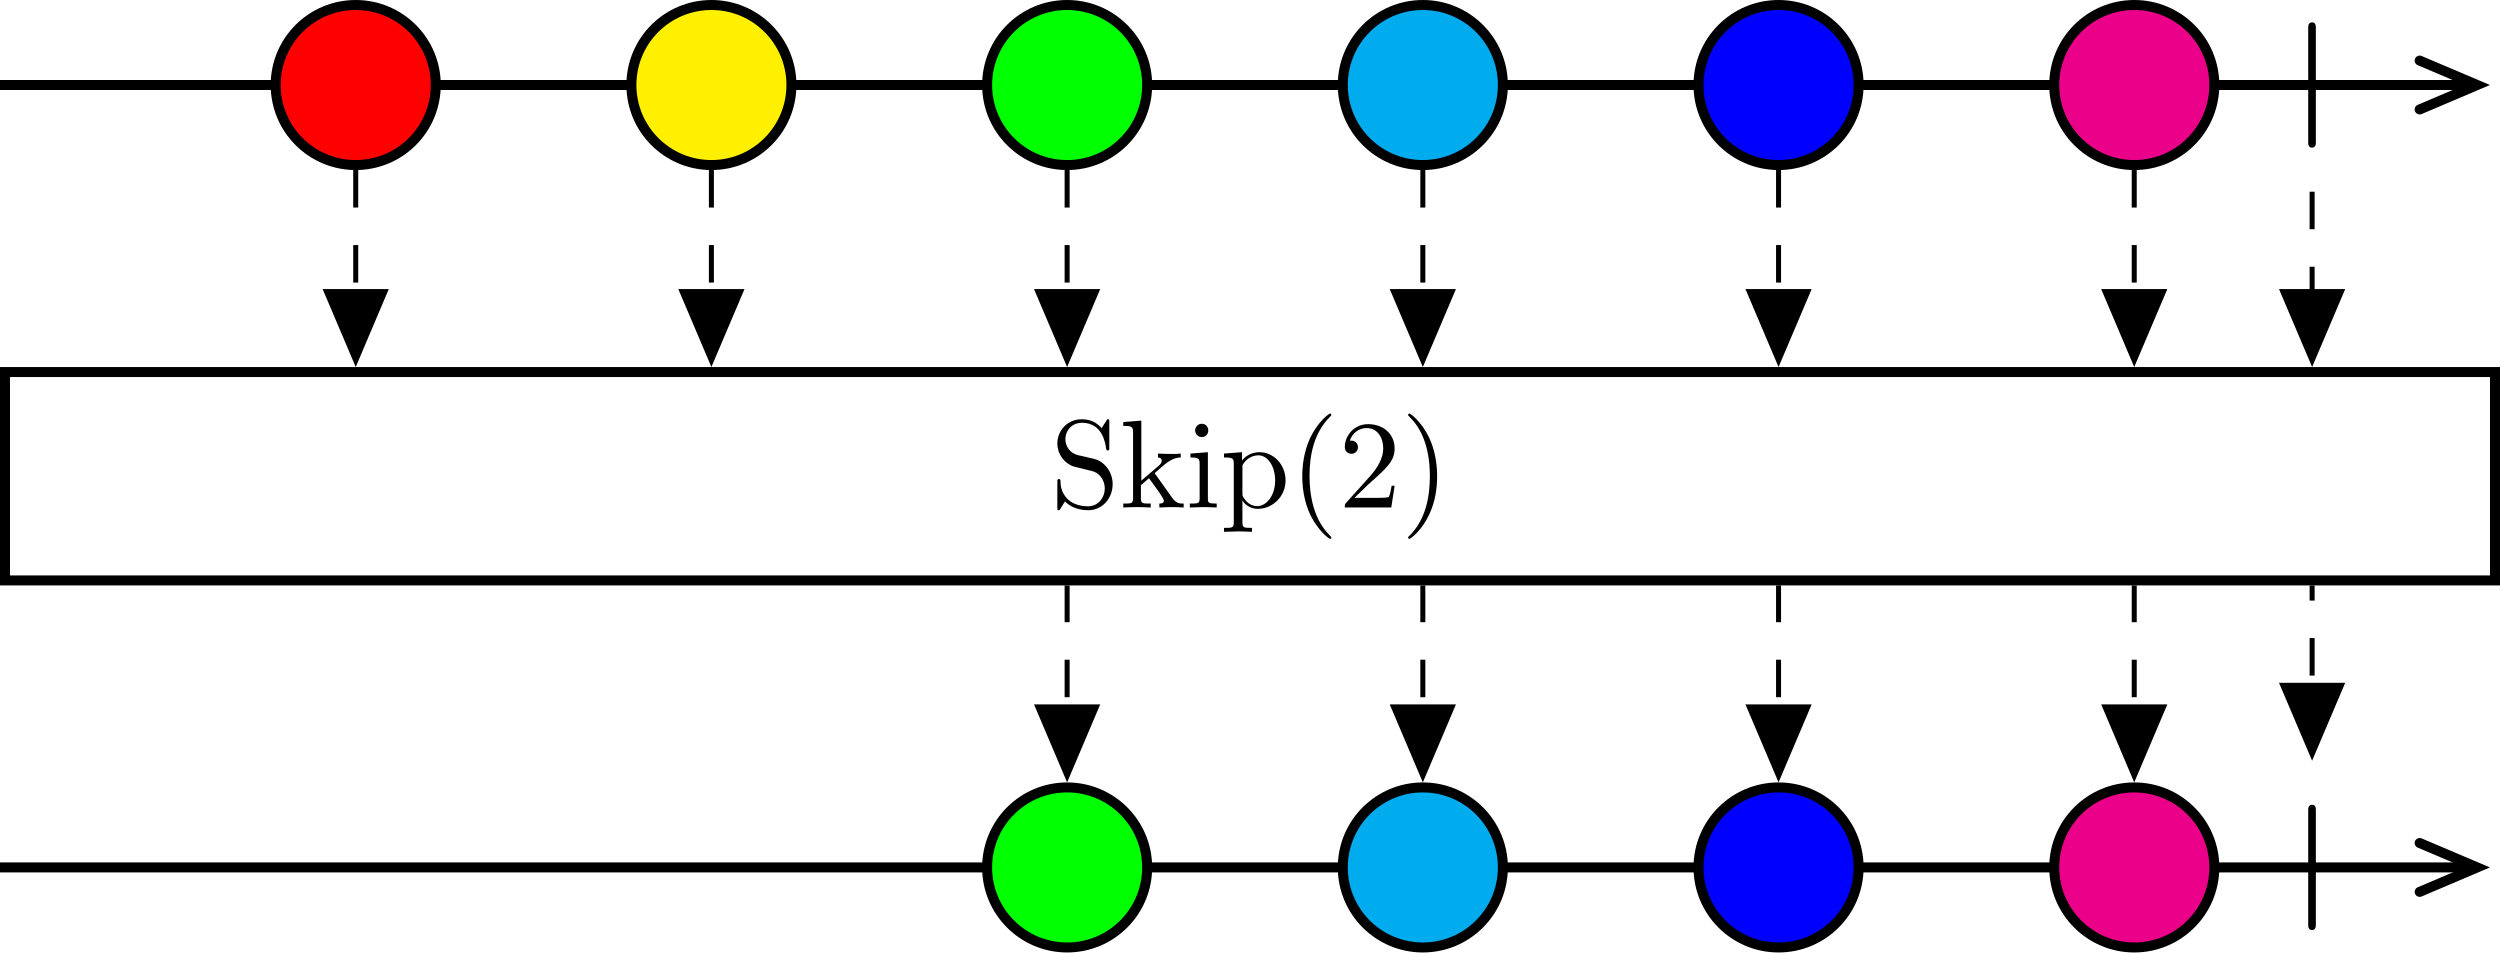
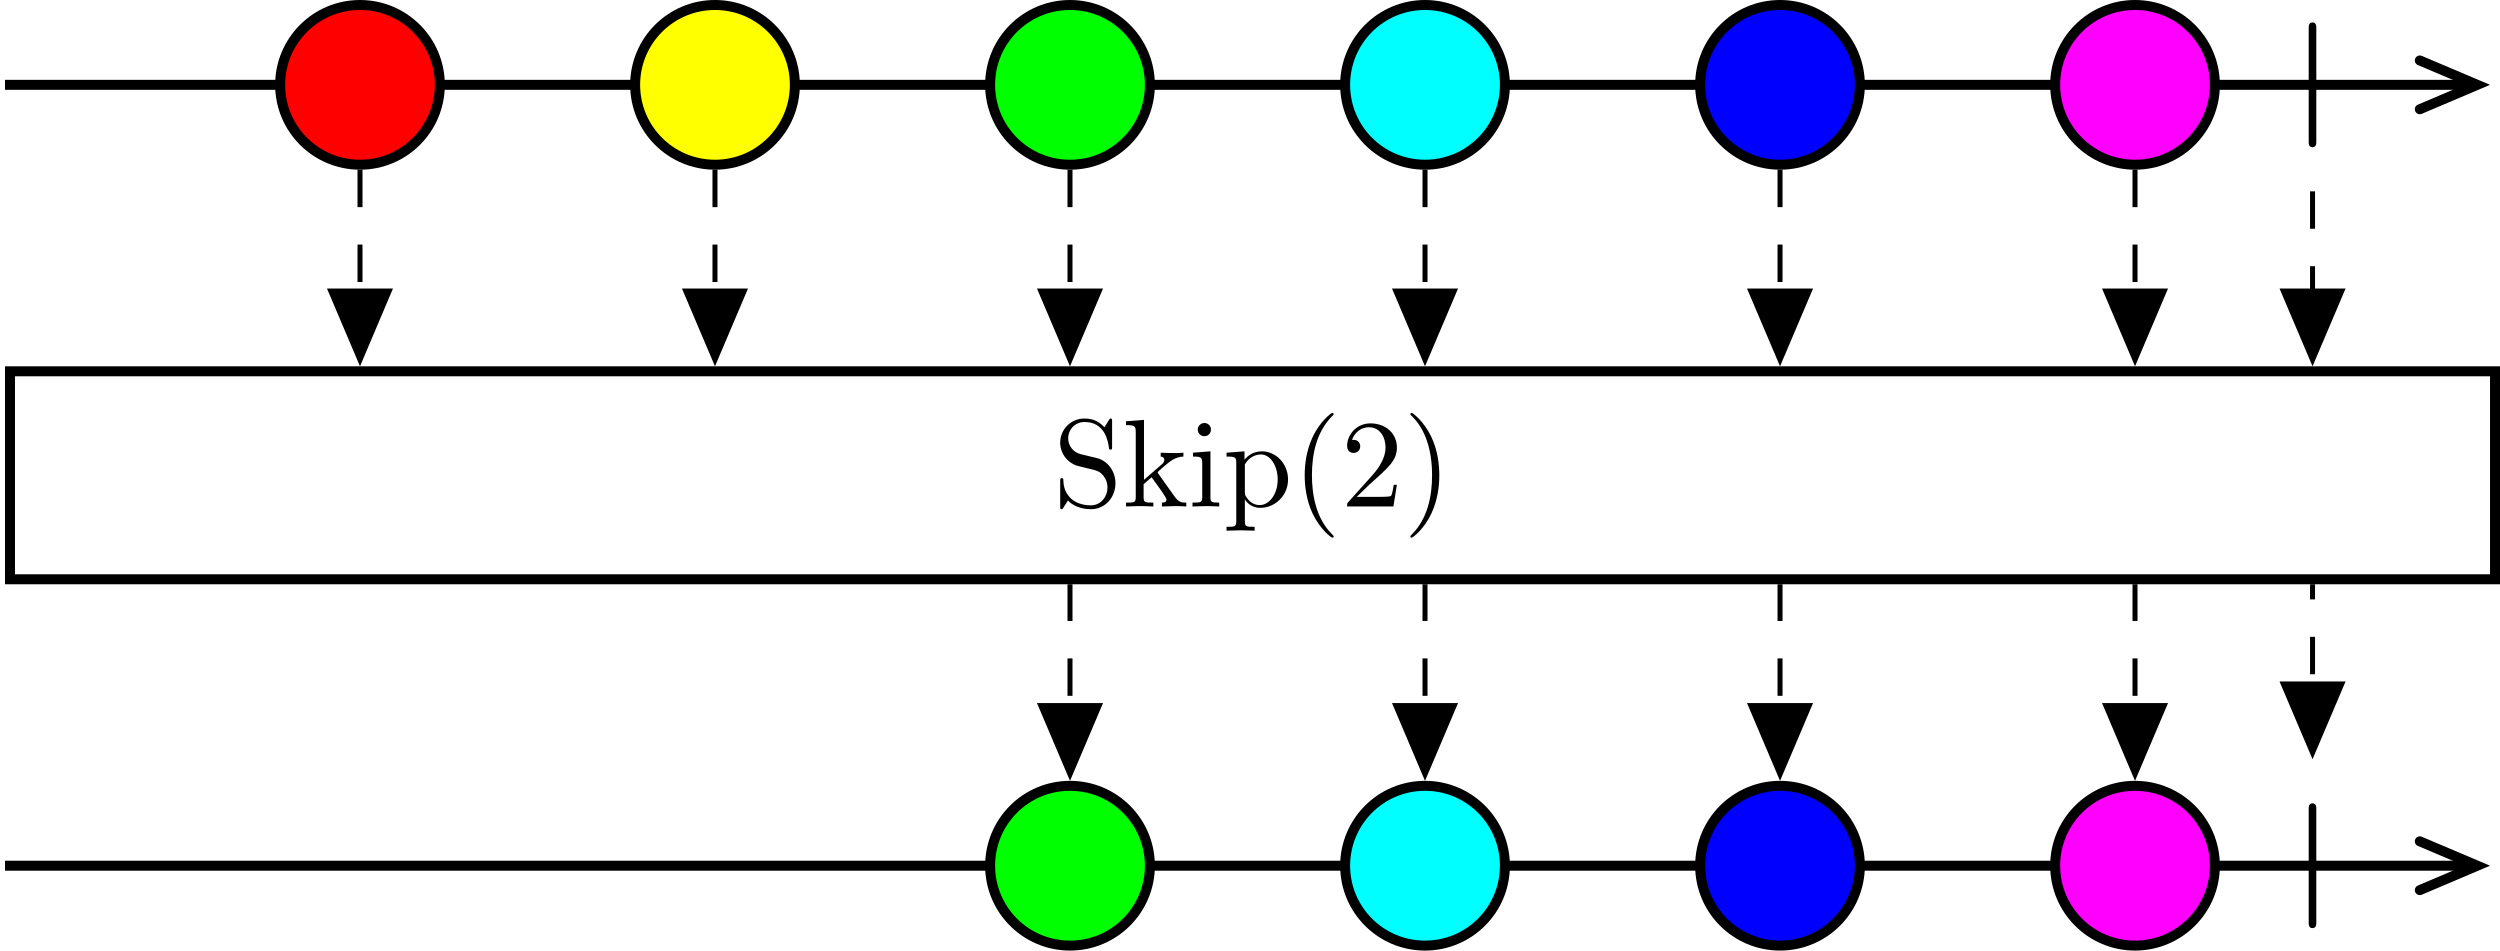
- <svg xmlns="http://www.w3.org/2000/svg" xmlns:xlink="http://www.w3.org/1999/xlink" width="150mm" height="57.148mm" viewBox="0 0 150 57.148" version="1.1" id="svg5541">
-   <defs id="defs5535">
-     <g id="g4610">
-       <symbol id="glyph0-0-5" overflow="visible">
-         <path id="path4580" d="" style="stroke:none;" />
-       </symbol>
-       <symbol id="glyph0-1-9" overflow="visible">
-         <path id="path4583" d="M 1.891 -7.031 C 1.891 -7.172 1.891 -7.484 1.594 -7.484 C 1.281 -7.484 1.281 -7.188 1.281 -7.031 L 1.281 2.047 C 1.281 2.188 1.281 2.5 1.578 2.5 C 1.891 2.5 1.891 2.203 1.891 2.047 Z M 1.891 -7.031 " style="stroke:none;" />
-       </symbol>
-       <symbol id="glyph1-0-9" overflow="visible">
-         <path id="path4586" d="" style="stroke:none;" />
-       </symbol>
-       <symbol id="glyph1-1-2" overflow="visible">
-         <path id="path4589" d="M 3.484 -3.875 L 2.203 -4.172 C 1.578 -4.328 1.203 -4.859 1.203 -5.438 C 1.203 -6.141 1.734 -6.75 2.516 -6.75 C 4.172 -6.75 4.391 -5.109 4.453 -4.672 C 4.469 -4.609 4.469 -4.547 4.578 -4.547 C 4.703 -4.547 4.703 -4.594 4.703 -4.781 L 4.703 -6.781 C 4.703 -6.953 4.703 -7.031 4.594 -7.031 C 4.531 -7.031 4.516 -7.016 4.453 -6.891 L 4.094 -6.328 C 3.797 -6.625 3.391 -7.031 2.5 -7.031 C 1.391 -7.031 0.562 -6.156 0.562 -5.094 C 0.562 -4.266 1.094 -3.531 1.859 -3.266 C 1.969 -3.234 2.484 -3.109 3.188 -2.938 C 3.453 -2.875 3.75 -2.797 4.031 -2.438 C 4.234 -2.172 4.344 -1.844 4.344 -1.516 C 4.344 -0.812 3.844 -0.094 3 -0.094 C 2.719 -0.094 1.953 -0.141 1.422 -0.625 C 0.844 -1.172 0.812 -1.797 0.812 -2.156 C 0.797 -2.266 0.719 -2.266 0.688 -2.266 C 0.562 -2.266 0.562 -2.188 0.562 -2.016 L 0.562 -0.016 C 0.562 0.156 0.562 0.219 0.672 0.219 C 0.734 0.219 0.75 0.203 0.812 0.094 C 0.812 0.078 0.844 0.047 1.172 -0.484 C 1.484 -0.141 2.125 0.219 3.016 0.219 C 4.172 0.219 4.969 -0.75 4.969 -1.859 C 4.969 -2.844 4.312 -3.672 3.484 -3.875 Z M 3.484 -3.875 " style="stroke:none;" />
-       </symbol>
-       <symbol id="glyph1-2-9" overflow="visible">
-         <path id="path4592" d="M 1.062 -0.75 C 1.062 -0.312 0.953 -0.312 0.281 -0.312 L 0.281 0 C 0.609 -0.016 1.078 -0.031 1.359 -0.031 C 1.672 -0.031 2.062 -0.016 2.469 0 L 2.469 -0.312 C 1.797 -0.312 1.688 -0.312 1.688 -0.75 L 1.688 -1.781 L 2.328 -2.328 C 3.094 -1.281 3.516 -0.719 3.516 -0.531 C 3.516 -0.344 3.344 -0.312 3.156 -0.312 L 3.156 0 C 3.422 -0.016 4.016 -0.031 4.234 -0.031 C 4.516 -0.031 4.812 -0.016 5.094 0 L 5.094 -0.312 C 4.719 -0.312 4.5 -0.312 4.125 -0.844 L 2.859 -2.625 C 2.844 -2.641 2.797 -2.703 2.797 -2.734 C 2.797 -2.766 3.516 -3.375 3.609 -3.453 C 4.234 -3.953 4.656 -3.984 4.859 -3.984 L 4.859 -4.297 C 4.578 -4.266 4.453 -4.266 4.172 -4.266 C 3.812 -4.266 3.188 -4.281 3.047 -4.297 L 3.047 -3.984 C 3.234 -3.984 3.344 -3.875 3.344 -3.734 C 3.344 -3.531 3.203 -3.422 3.125 -3.344 L 1.719 -2.141 L 1.719 -6.922 L 0.281 -6.812 L 0.281 -6.5 C 0.984 -6.5 1.062 -6.438 1.062 -5.938 Z M 1.062 -0.75 " style="stroke:none;" />
-       </symbol>
-       <symbol id="glyph1-3-2" overflow="visible">
-         <path id="path4595" d="M 1.766 -4.406 L 0.375 -4.297 L 0.375 -3.984 C 1.016 -3.984 1.109 -3.922 1.109 -3.438 L 1.109 -0.75 C 1.109 -0.312 1 -0.312 0.328 -0.312 L 0.328 0 C 0.641 -0.016 1.188 -0.031 1.422 -0.031 C 1.781 -0.031 2.125 -0.016 2.469 0 L 2.469 -0.312 C 1.797 -0.312 1.766 -0.359 1.766 -0.75 Z M 1.797 -6.141 C 1.797 -6.453 1.562 -6.672 1.281 -6.672 C 0.969 -6.672 0.75 -6.406 0.75 -6.141 C 0.75 -5.875 0.969 -5.609 1.281 -5.609 C 1.562 -5.609 1.797 -5.828 1.797 -6.141 Z M 1.797 -6.141 " style="stroke:none;" />
-       </symbol>
-       <symbol id="glyph1-4-4" overflow="visible">
-         <path id="path4598" d="M 1.719 -3.75 L 1.719 -4.406 L 0.281 -4.297 L 0.281 -3.984 C 0.984 -3.984 1.062 -3.922 1.062 -3.484 L 1.062 1.172 C 1.062 1.625 0.953 1.625 0.281 1.625 L 0.281 1.938 C 0.625 1.922 1.141 1.906 1.391 1.906 C 1.672 1.906 2.172 1.922 2.516 1.938 L 2.516 1.625 C 1.859 1.625 1.75 1.625 1.75 1.172 L 1.75 -0.594 C 1.797 -0.422 2.219 0.109 2.969 0.109 C 4.156 0.109 5.188 -0.875 5.188 -2.156 C 5.188 -3.422 4.234 -4.406 3.109 -4.406 C 2.328 -4.406 1.906 -3.969 1.719 -3.75 Z M 1.75 -1.141 L 1.75 -3.359 C 2.031 -3.875 2.516 -4.156 3.031 -4.156 C 3.766 -4.156 4.359 -3.281 4.359 -2.156 C 4.359 -0.953 3.672 -0.109 2.938 -0.109 C 2.531 -0.109 2.156 -0.312 1.891 -0.719 C 1.75 -0.922 1.75 -0.938 1.75 -1.141 Z M 1.75 -1.141 " style="stroke:none;" />
-       </symbol>
-       <symbol id="glyph1-5-4" overflow="visible">
-         <path id="path4601" d="M 3.297 2.391 C 3.297 2.359 3.297 2.344 3.125 2.172 C 1.891 0.922 1.562 -0.969 1.562 -2.5 C 1.562 -4.234 1.938 -5.969 3.172 -7.203 C 3.297 -7.328 3.297 -7.344 3.297 -7.375 C 3.297 -7.453 3.266 -7.484 3.203 -7.484 C 3.094 -7.484 2.203 -6.797 1.609 -5.531 C 1.109 -4.438 0.984 -3.328 0.984 -2.5 C 0.984 -1.719 1.094 -0.516 1.641 0.625 C 2.25 1.844 3.094 2.5 3.203 2.5 C 3.266 2.5 3.297 2.469 3.297 2.391 Z M 3.297 2.391 " style="stroke:none;" />
-       </symbol>
-       <symbol id="glyph1-6-7" overflow="visible">
-         <path id="path4604" d="M 1.266 -0.766 L 2.328 -1.797 C 3.875 -3.172 4.469 -3.703 4.469 -4.703 C 4.469 -5.844 3.578 -6.641 2.359 -6.641 C 1.234 -6.641 0.5 -5.719 0.5 -4.828 C 0.5 -4.281 1 -4.281 1.031 -4.281 C 1.203 -4.281 1.547 -4.391 1.547 -4.812 C 1.547 -5.062 1.359 -5.328 1.016 -5.328 C 0.938 -5.328 0.922 -5.328 0.891 -5.312 C 1.109 -5.969 1.656 -6.328 2.234 -6.328 C 3.141 -6.328 3.562 -5.516 3.562 -4.703 C 3.562 -3.906 3.078 -3.125 2.516 -2.5 L 0.609 -0.375 C 0.5 -0.266 0.5 -0.234 0.5 0 L 4.203 0 L 4.469 -1.734 L 4.234 -1.734 C 4.172 -1.438 4.109 -1 4 -0.844 C 3.938 -0.766 3.281 -0.766 3.062 -0.766 Z M 1.266 -0.766 " style="stroke:none;" />
-       </symbol>
-       <symbol id="glyph1-7-2" overflow="visible">
-         <path id="path4607" d="M 2.875 -2.5 C 2.875 -3.266 2.766 -4.469 2.219 -5.609 C 1.625 -6.828 0.766 -7.484 0.672 -7.484 C 0.609 -7.484 0.562 -7.438 0.562 -7.375 C 0.562 -7.344 0.562 -7.328 0.75 -7.141 C 1.734 -6.156 2.297 -4.578 2.297 -2.5 C 2.297 -0.781 1.938 0.969 0.703 2.219 C 0.562 2.344 0.562 2.359 0.562 2.391 C 0.562 2.453 0.609 2.5 0.672 2.5 C 0.766 2.5 1.672 1.812 2.25 0.547 C 2.766 -0.547 2.875 -1.656 2.875 -2.5 Z M 2.875 -2.5 " style="stroke:none;" />
-       </symbol>
+ <svg xmlns="http://www.w3.org/2000/svg" xmlns:xlink="http://www.w3.org/1999/xlink" version="1.1" width="427.759pt" height="162.648pt" viewBox="-147.171 -143.898 427.759 162.648">
+   <defs>
+     <path id="g0-106" d="M1.893-7.024C1.893-7.173 1.893-7.472 1.594-7.472C1.285-7.472 1.285-7.183 1.285-7.024V2.042C1.285 2.192 1.285 2.491 1.584 2.491C1.893 2.491 1.893 2.202 1.893 2.042V-7.024Z" />
+     <path id="g1-40" d="M3.298 2.391C3.298 2.361 3.298 2.341 3.128 2.172C1.883 .917 1.564-.966 1.564-2.491C1.564-4.224 1.943-5.958 3.168-7.203C3.298-7.323 3.298-7.342 3.298-7.372C3.298-7.442 3.258-7.472 3.198-7.472C3.098-7.472 2.202-6.795 1.614-5.529C1.106-4.433 .986-3.328 .986-2.491C.986-1.714 1.096-.508 1.644 .618C2.242 1.843 3.098 2.491 3.198 2.491C3.258 2.491 3.298 2.461 3.298 2.391Z" />
+     <path id="g1-41" d="M2.879-2.491C2.879-3.268 2.77-4.473 2.222-5.599C1.624-6.824 .767-7.472 .667-7.472C.608-7.472 .568-7.432 .568-7.372C.568-7.342 .568-7.323 .757-7.143C1.733-6.157 2.301-4.573 2.301-2.491C2.301-.787 1.933 .966 .697 2.222C.568 2.341 .568 2.361 .568 2.391C.568 2.451 .608 2.491 .667 2.491C.767 2.491 1.664 1.813 2.252 .548C2.76-.548 2.879-1.654 2.879-2.491Z" />
+     <path id="g1-50" d="M1.265-.767L2.321-1.793C3.875-3.168 4.473-3.706 4.473-4.702C4.473-5.838 3.577-6.635 2.361-6.635C1.235-6.635 .498-5.719 .498-4.832C.498-4.274 .996-4.274 1.026-4.274C1.196-4.274 1.544-4.394 1.544-4.802C1.544-5.061 1.365-5.32 1.016-5.32C.936-5.32 .917-5.32 .887-5.31C1.116-5.958 1.654-6.326 2.232-6.326C3.138-6.326 3.567-5.519 3.567-4.702C3.567-3.905 3.068-3.118 2.521-2.501L.608-.369C.498-.259 .498-.239 .498 0H4.194L4.473-1.733H4.224C4.174-1.435 4.105-.996 4.005-.847C3.935-.767 3.278-.767 3.059-.767H1.265Z" />
+     <path id="g1-83" d="M3.477-3.866L2.202-4.174C1.584-4.324 1.196-4.862 1.196-5.44C1.196-6.137 1.733-6.745 2.511-6.745C4.174-6.745 4.394-5.111 4.453-4.663C4.463-4.603 4.463-4.543 4.573-4.543C4.702-4.543 4.702-4.593 4.702-4.782V-6.785C4.702-6.954 4.702-7.024 4.593-7.024C4.523-7.024 4.513-7.014 4.443-6.894L4.095-6.326C3.796-6.615 3.387-7.024 2.501-7.024C1.395-7.024 .558-6.147 .558-5.091C.558-4.264 1.086-3.537 1.863-3.268C1.973-3.228 2.481-3.108 3.178-2.939C3.447-2.869 3.746-2.8 4.025-2.431C4.234-2.172 4.334-1.843 4.334-1.514C4.334-.807 3.836-.09 2.999-.09C2.71-.09 1.953-.139 1.425-.628C.847-1.166 .817-1.803 .807-2.162C.797-2.262 .717-2.262 .687-2.262C.558-2.262 .558-2.192 .558-2.012V-.02C.558 .149 .558 .219 .667 .219C.737 .219 .747 .199 .817 .09C.817 .08 .847 .05 1.176-.478C1.484-.139 2.122 .219 3.009 .219C4.174 .219 4.971-.757 4.971-1.853C4.971-2.849 4.314-3.666 3.477-3.866Z" />
+     <path id="g1-105" d="M1.763-4.403L.369-4.294V-3.985C1.016-3.985 1.106-3.925 1.106-3.437V-.757C1.106-.309 .996-.309 .329-.309V0C.648-.01 1.186-.03 1.425-.03C1.773-.03 2.122-.01 2.461 0V-.309C1.803-.309 1.763-.359 1.763-.747V-4.403ZM1.803-6.137C1.803-6.456 1.554-6.665 1.275-6.665C.966-6.665 .747-6.396 .747-6.137C.747-5.868 .966-5.609 1.275-5.609C1.554-5.609 1.803-5.818 1.803-6.137Z" />
+     <path id="g1-107" d="M1.056-.757C1.056-.309 .946-.309 .279-.309V0C.608-.01 1.076-.03 1.365-.03C1.664-.03 2.062-.02 2.461 0V-.309C1.793-.309 1.684-.309 1.684-.757V-1.783L2.321-2.331C3.088-1.275 3.507-.717 3.507-.538C3.507-.349 3.337-.309 3.148-.309V0C3.427-.01 4.015-.03 4.224-.03C4.513-.03 4.802-.02 5.091 0V-.309C4.722-.309 4.503-.309 4.125-.837L2.859-2.62C2.849-2.64 2.8-2.7 2.8-2.73C2.8-2.77 3.507-3.367 3.606-3.447C4.234-3.955 4.653-3.975 4.862-3.985V-4.294C4.573-4.264 4.443-4.264 4.164-4.264C3.806-4.264 3.188-4.284 3.049-4.294V-3.985C3.238-3.975 3.337-3.866 3.337-3.736C3.337-3.537 3.198-3.417 3.118-3.347L1.714-2.132V-6.914L.279-6.804V-6.496C.976-6.496 1.056-6.426 1.056-5.938V-.757Z" />
+     <path id="g1-112" d="M1.714-3.746V-4.403L.279-4.294V-3.985C.986-3.985 1.056-3.925 1.056-3.487V1.176C1.056 1.624 .946 1.624 .279 1.624V1.933C.618 1.923 1.136 1.903 1.395 1.903C1.664 1.903 2.172 1.923 2.521 1.933V1.624C1.853 1.624 1.743 1.624 1.743 1.176V-.498V-.588C1.793-.428 2.212 .11 2.969 .11C4.154 .11 5.191-.867 5.191-2.152C5.191-3.417 4.224-4.403 3.108-4.403C2.331-4.403 1.913-3.965 1.714-3.746ZM1.743-1.136V-3.357C2.032-3.866 2.521-4.154 3.029-4.154C3.756-4.154 4.364-3.278 4.364-2.152C4.364-.946 3.666-.11 2.929-.11C2.531-.11 2.152-.309 1.883-.717C1.743-.927 1.743-.936 1.743-1.136Z" />
+   </defs>
+   <g id="page1" transform="matrix(2.142857 0 0 2.142857 0 0)">
+     <path d="M-68.281-60.379H128.875" stroke="#000" fill="none" stroke-width=".797" />
+     <path d="M124.539-62.324L129.125-60.379L124.539-58.43" stroke="#000" fill="none" stroke-width=".797" stroke-linecap="round" />
+     <path d="M-33.559-60.379C-33.559-63.898-36.414-66.754-39.934-66.754C-43.457-66.754-46.312-63.898-46.312-60.379C-46.312-56.855-43.457-54-39.934-54C-36.414-54-33.559-56.855-33.559-60.379Z" fill="#f00" />
+     <path d="M-33.559-60.379C-33.559-63.898-36.414-66.754-39.934-66.754C-43.457-66.754-46.312-63.898-46.312-60.379C-46.312-56.855-43.457-54-39.934-54C-36.414-54-33.559-56.855-33.559-60.379Z" stroke="#000" fill="none" stroke-width=".797" stroke-miterlimit="10" />
+     <path d="M-5.211-60.379C-5.211-63.898-8.066-66.754-11.59-66.754C-15.109-66.754-17.965-63.898-17.965-60.379C-17.965-56.855-15.109-54-11.59-54C-8.066-54-5.211-56.855-5.211-60.379Z" fill="#ff0" />
+     <path d="M-5.211-60.379C-5.211-63.898-8.066-66.754-11.59-66.754C-15.109-66.754-17.965-63.898-17.965-60.379C-17.965-56.855-15.109-54-11.59-54C-8.066-54-5.211-56.855-5.211-60.379Z" stroke="#000" fill="none" stroke-width=".797" stroke-miterlimit="10" />
+     <path d="M23.137-60.379C23.137-63.898 20.281-66.754 16.758-66.754C13.234-66.754 10.379-63.898 10.379-60.379C10.379-56.855 13.234-54 16.758-54C20.281-54 23.137-56.855 23.137-60.379Z" fill="#0f0" />
+     <path d="M23.137-60.379C23.137-63.898 20.281-66.754 16.758-66.754C13.234-66.754 10.379-63.898 10.379-60.379C10.379-56.855 13.234-54 16.758-54C20.281-54 23.137-56.855 23.137-60.379Z" stroke="#000" fill="none" stroke-width=".797" stroke-miterlimit="10" />
+     <path d="M51.485-60.379C51.485-63.898 48.629-66.754 45.106-66.754C41.582-66.754 38.727-63.898 38.727-60.379C38.727-56.855 41.582-54 45.106-54C48.629-54 51.485-56.855 51.485-60.379Z" fill="#0ff" />
+     <path d="M51.485-60.379C51.485-63.898 48.629-66.754 45.106-66.754C41.582-66.754 38.727-63.898 38.727-60.379C38.727-56.855 41.582-54 45.106-54C48.629-54 51.485-56.855 51.485-60.379Z" stroke="#000" fill="none" stroke-width=".797" stroke-miterlimit="10" />
+     <path d="M79.828-60.379C79.828-63.898 76.973-66.754 73.453-66.754C69.93-66.754 67.074-63.898 67.074-60.379C67.074-56.855 69.93-54 73.453-54C76.973-54 79.828-56.855 79.828-60.379Z" fill="#00f" />
+     <path d="M79.828-60.379C79.828-63.898 76.973-66.754 73.453-66.754C69.93-66.754 67.074-63.898 67.074-60.379C67.074-56.855 69.93-54 73.453-54C76.973-54 79.828-56.855 79.828-60.379Z" stroke="#000" fill="none" stroke-width=".797" stroke-miterlimit="10" />
+     <path d="M108.176-60.379C108.176-63.898 105.321-66.754 101.797-66.754C98.278-66.754 95.422-63.898 95.422-60.379C95.422-56.855 98.278-54 101.797-54C105.321-54 108.176-56.855 108.176-60.379Z" fill="#f0f" />
+     <path d="M108.176-60.379C108.176-63.898 105.321-66.754 101.797-66.754C98.278-66.754 95.422-63.898 95.422-60.379C95.422-56.855 98.278-54 101.797-54C105.321-54 108.176-56.855 108.176-60.379Z" stroke="#000" fill="none" stroke-width=".797" stroke-miterlimit="10" />
+     <g transform="matrix(1 0 0 1 82.8516 33.6665)">
+       <use x="31.529" y="-91.553" xlink:href="#g0-106" />
    </g>
-     <clipPath id="clip1-2">
-       <path id="path4612" d="M 185 0 L 206.262 0 L 206.262 25 L 185 25 Z M 185 0 " />
-     </clipPath>
-     <clipPath id="clip2-0">
-       <path id="path4615" d="M 185 60 L 206.262 60 L 206.262 85.598 L 185 85.598 Z M 185 60 " />
-     </clipPath>
-     <clipPath id="clip3-1">
-       <path id="path4618" d="M 71 56 L 107 56 L 107 85.598 L 71 85.598 Z M 71 56 " />
-     </clipPath>
-     <clipPath id="clip4-4">
-       <path id="path4621" d="M 99 56 L 135 56 L 135 85.598 L 99 85.598 Z M 99 56 " />
-     </clipPath>
-     <clipPath id="clip5-0">
-       <path id="path4624" d="M 127 56 L 164 56 L 164 85.598 L 127 85.598 Z M 127 56 " />
-     </clipPath>
-     <clipPath id="clip6-0">
-       <path id="path4627" d="M 156 56 L 192 56 L 192 85.598 L 156 85.598 Z M 156 56 " />
-     </clipPath>
-   </defs>
-   <g id="layer1" transform="translate(74.4509,12.09876)">
-     <g id="surface9459" transform="matrix(0.7529112,0,0,0.7529112,-77.25074,-15.74856)">
-       <path id="path4632" transform="matrix(1,0,0,-1,3.719,11.623)" d="M -2.5e-4,0.002 H 197.16" style="fill:none;stroke:#000000;stroke-width:0.797;stroke-linecap:butt;stroke-linejoin:miter;stroke-miterlimit:10;stroke-opacity:1" />
-       <g id="g4636" clip-path="url(#clip1-2)" style="clip-rule:nonzero">
-         <path id="path4634" transform="matrix(1,0,0,-1,200.8774,11.623)" d="M -4.334,1.947 0.248,0.002 -4.334,-1.947" style="fill:none;stroke:#000000;stroke-width:0.797;stroke-linecap:round;stroke-linejoin:miter;stroke-miterlimit:10;stroke-opacity:1" />
-       </g>
-       <path id="path4638" transform="matrix(1,0,0,-1,3.719,11.623)" d="m 34.726,0.002 c 0,3.52 -2.855,6.375 -6.379,6.375 -3.523,0 -6.379,-2.855 -6.379,-6.375 0,-3.523 2.855,-6.379 6.379,-6.379 3.523,0 6.379,2.855 6.379,6.379 z m 0,0" style="fill:#ff0000;fill-opacity:1;fill-rule:nonzero;stroke:#000000;stroke-width:0.797;stroke-linecap:butt;stroke-linejoin:miter;stroke-miterlimit:10;stroke-opacity:1" />
-       <path id="path4640" transform="matrix(1,0,0,-1,3.719,11.623)" d="m 63.07,0.002 c 0,3.52 -2.855,6.375 -6.375,6.375 -3.523,0 -6.379,-2.855 -6.379,-6.375 0,-3.523 2.855,-6.379 6.379,-6.379 3.52,0 6.375,2.855 6.375,6.379 z m 0,0" style="fill:#fff000;fill-opacity:1;fill-rule:nonzero;stroke:#000000;stroke-width:0.797;stroke-linecap:butt;stroke-linejoin:miter;stroke-miterlimit:10;stroke-opacity:1" />
-       <path id="path4642" transform="matrix(1,0,0,-1,3.719,11.623)" d="m 91.418,0.002 c 0,3.52 -2.855,6.375 -6.379,6.375 -3.52,0 -6.375,-2.855 -6.375,-6.375 0,-3.523 2.855,-6.379 6.375,-6.379 3.523,0 6.379,2.855 6.379,6.379 z m 0,0" style="fill:#00ff00;fill-opacity:1;fill-rule:nonzero;stroke:#000000;stroke-width:0.797;stroke-linecap:butt;stroke-linejoin:miter;stroke-miterlimit:10;stroke-opacity:1" />
-       <path id="path4644" transform="matrix(1,0,0,-1,3.719,11.623)" d="m 119.765,0.002 c 0,3.52 -2.855,6.375 -6.379,6.375 -3.523,0 -6.379,-2.855 -6.379,-6.375 0,-3.523 2.855,-6.379 6.379,-6.379 3.523,0 6.379,2.855 6.379,6.379 z m 0,0" style="fill:#00abee;fill-opacity:1;fill-rule:nonzero;stroke:#000000;stroke-width:0.797;stroke-linecap:butt;stroke-linejoin:miter;stroke-miterlimit:10;stroke-opacity:1" />
-       <path id="path4646" transform="matrix(1,0,0,-1,3.719,11.623)" d="m 148.113,0.002 c 0,3.52 -2.855,6.375 -6.379,6.375 -3.523,0 -6.379,-2.855 -6.379,-6.375 0,-3.523 2.855,-6.379 6.379,-6.379 3.523,0 6.379,2.855 6.379,6.379 z m 0,0" style="fill:#0000ff;fill-opacity:1;fill-rule:nonzero;stroke:#000000;stroke-width:0.797;stroke-linecap:butt;stroke-linejoin:miter;stroke-miterlimit:10;stroke-opacity:1" />
-       <path id="path4648" transform="matrix(1,0,0,-1,3.719,11.623)" d="m 176.461,0.002 c 0,3.52 -2.855,6.375 -6.379,6.375 -3.523,0 -6.379,-2.855 -6.379,-6.375 0,-3.523 2.855,-6.379 6.379,-6.379 3.523,0 6.379,2.855 6.379,6.379 z m 0,0" style="fill:#eb008a;fill-opacity:1;fill-rule:nonzero;stroke:#000000;stroke-width:0.797;stroke-linecap:butt;stroke-linejoin:miter;stroke-miterlimit:10;stroke-opacity:1" />
-       <g id="g4652" style="fill:#000000;fill-opacity:1">
-         <use id="use4650" y="14.113" x="186.38" xlink:href="#glyph0-1-9" width="100%" height="100%" />
-       </g>
-       <path id="path4654" transform="matrix(1,0,0,-1,3.719,42.798)" d="M 0.398,-8.304 H 198.828 V 8.302 H 0.398 Z m 0,0" style="fill:none;stroke:#000000;stroke-width:0.797;stroke-linecap:butt;stroke-linejoin:miter;stroke-miterlimit:10;stroke-opacity:1" />
-       <g id="g4670" style="fill:#000000;fill-opacity:1">
-         <use id="use4656" y="45.289" x="87.417" xlink:href="#glyph1-1-2" width="100%" height="100%" />
-         <use id="use4658" y="45.289" x="92.952" xlink:href="#glyph1-2-9" width="100%" height="100%" />
-         <use id="use4660" y="45.289" x="98.21" xlink:href="#glyph1-3-2" width="100%" height="100%" />
-         <use id="use4662" y="45.289" x="100.978" xlink:href="#glyph1-4-4" width="100%" height="100%" />
-         <use id="use4664" y="45.289" x="106.513" xlink:href="#glyph1-5-4" width="100%" height="100%" />
-         <use id="use4666" y="45.289" x="110.388" xlink:href="#glyph1-6-7" width="100%" height="100%" />
-         <use id="use4668" y="45.289" x="115.369" xlink:href="#glyph1-7-2" width="100%" height="100%" />
-       </g>
-       <path id="path4672" transform="matrix(1,0,0,-1,3.719,73.974)" d="M -2.5e-4,0.001 H 197.16" style="fill:none;stroke:#000000;stroke-width:0.797;stroke-linecap:butt;stroke-linejoin:miter;stroke-miterlimit:10;stroke-opacity:1" />
-       <g id="g4676" clip-path="url(#clip2-0)" style="clip-rule:nonzero">
-         <path id="path4674" transform="matrix(1,0,0,-1,200.8774,73.974)" d="M -4.334,1.947 0.248,0.001 -4.334,-1.948" style="fill:none;stroke:#000000;stroke-width:0.797;stroke-linecap:round;stroke-linejoin:miter;stroke-miterlimit:10;stroke-opacity:1" />
-       </g>
-       <path id="path4678" d="m 95.137,73.973 c 0,-3.52 -2.855,-6.375 -6.379,-6.375 -3.52,0 -6.375,2.855 -6.375,6.375 0,3.523 2.855,6.379 6.375,6.379 3.523,0 6.379,-2.855 6.379,-6.379 z m 0,0" style="fill:#00ff00;fill-opacity:1;fill-rule:nonzero;stroke:none" />
-       <g id="g4682" clip-path="url(#clip3-1)" style="clip-rule:nonzero">
-         <path id="path4680" transform="matrix(1,0,0,-1,3.719,73.974)" d="m 91.418,0.001 c 0,3.52 -2.855,6.375 -6.379,6.375 -3.52,0 -6.375,-2.855 -6.375,-6.375 0,-3.523 2.855,-6.379 6.375,-6.379 3.523,0 6.379,2.855 6.379,6.379 z m 0,0" style="fill:none;stroke:#000000;stroke-width:0.797;stroke-linecap:butt;stroke-linejoin:miter;stroke-miterlimit:10;stroke-opacity:1" />
-       </g>
-       <path id="path4684" d="m 123.484,73.973 c 0,-3.52 -2.855,-6.375 -6.379,-6.375 -3.523,0 -6.379,2.855 -6.379,6.375 0,3.523 2.855,6.379 6.379,6.379 3.523,0 6.379,-2.855 6.379,-6.379 z m 0,0" style="fill:#00abee;fill-opacity:1;fill-rule:nonzero;stroke:none" />
-       <g id="g4688" clip-path="url(#clip4-4)" style="clip-rule:nonzero">
-         <path id="path4686" transform="matrix(1,0,0,-1,3.719,73.974)" d="m 119.765,0.001 c 0,3.52 -2.855,6.375 -6.379,6.375 -3.523,0 -6.379,-2.855 -6.379,-6.375 0,-3.523 2.855,-6.379 6.379,-6.379 3.523,0 6.379,2.855 6.379,6.379 z m 0,0" style="fill:none;stroke:#000000;stroke-width:0.797;stroke-linecap:butt;stroke-linejoin:miter;stroke-miterlimit:10;stroke-opacity:1" />
-       </g>
-       <path id="path4690" d="m 151.832,73.973 c 0,-3.52 -2.855,-6.375 -6.379,-6.375 -3.523,0 -6.379,2.855 -6.379,6.375 0,3.523 2.855,6.379 6.379,6.379 3.523,0 6.379,-2.855 6.379,-6.379 z m 0,0" style="fill:#0000ff;fill-opacity:1;fill-rule:nonzero;stroke:none" />
-       <g id="g4694" clip-path="url(#clip5-0)" style="clip-rule:nonzero">
-         <path id="path4692" transform="matrix(1,0,0,-1,3.719,73.974)" d="m 148.113,0.001 c 0,3.52 -2.855,6.375 -6.379,6.375 -3.523,0 -6.379,-2.855 -6.379,-6.375 0,-3.523 2.855,-6.379 6.379,-6.379 3.523,0 6.379,2.855 6.379,6.379 z m 0,0" style="fill:none;stroke:#000000;stroke-width:0.797;stroke-linecap:butt;stroke-linejoin:miter;stroke-miterlimit:10;stroke-opacity:1" />
-       </g>
-       <path id="path4696" d="m 180.18,73.973 c 0,-3.52 -2.855,-6.375 -6.379,-6.375 -3.523,0 -6.379,2.855 -6.379,6.375 0,3.523 2.855,6.379 6.379,6.379 3.523,0 6.379,-2.855 6.379,-6.379 z m 0,0" style="fill:#eb008a;fill-opacity:1;fill-rule:nonzero;stroke:none" />
-       <g id="g4700" clip-path="url(#clip6-0)" style="clip-rule:nonzero">
-         <path id="path4698" transform="matrix(1,0,0,-1,3.719,73.974)" d="m 176.461,0.001 c 0,3.52 -2.855,6.375 -6.379,6.375 -3.523,0 -6.379,-2.855 -6.379,-6.375 0,-3.523 2.855,-6.379 6.379,-6.379 3.523,0 6.379,2.855 6.379,6.379 z m 0,0" style="fill:none;stroke:#000000;stroke-width:0.797;stroke-linecap:butt;stroke-linejoin:miter;stroke-miterlimit:10;stroke-opacity:1" />
-       </g>
-       <g id="g4704" style="fill:#000000;fill-opacity:1">
-         <use id="use4702" y="76.464" x="186.38" xlink:href="#glyph0-1-9" width="100%" height="100%" />
-       </g>
-       <path id="path4706" transform="matrix(1,0,0,-1,103.131,42.798)" d="M -71.065,24.4 V 9.509" style="fill:none;stroke:#000000;stroke-width:0.399;stroke-linecap:butt;stroke-linejoin:miter;stroke-miterlimit:10;stroke-dasharray:2.989, 2.989;stroke-opacity:1" />
-       <path id="path4708" transform="matrix(0,1,1,0,32.06469,33.2886)" d="m -5.203,2.334 5.5,-2.332 -5.5,-2.336 z m 0,0" style="fill:#000000;fill-opacity:1;fill-rule:nonzero;stroke:#000000;stroke-width:0.399;stroke-linecap:butt;stroke-linejoin:miter;stroke-miterlimit:10;stroke-opacity:1" />
-       <path id="path4710" transform="matrix(1,0,0,-1,103.131,42.798)" d="M -42.721,24.4 V 9.509" style="fill:none;stroke:#000000;stroke-width:0.399;stroke-linecap:butt;stroke-linejoin:miter;stroke-miterlimit:10;stroke-dasharray:2.989, 2.989;stroke-opacity:1" />
-       <path id="path4712" transform="matrix(0,1,1,0,60.4115,33.2886)" d="m -5.203,2.335 5.5,-2.336 -5.5,-2.336 z m 0,0" style="fill:#000000;fill-opacity:1;fill-rule:nonzero;stroke:#000000;stroke-width:0.399;stroke-linecap:butt;stroke-linejoin:miter;stroke-miterlimit:10;stroke-opacity:1" />
-       <path id="path4714" transform="matrix(1,0,0,-1,103.131,42.798)" d="M -14.373,24.4 V 9.509" style="fill:none;stroke:#000000;stroke-width:0.399;stroke-linecap:butt;stroke-linejoin:miter;stroke-miterlimit:10;stroke-dasharray:2.989, 2.989;stroke-opacity:1" />
-       <path id="path4716" transform="matrix(0,1,1,0,88.75832,33.2886)" d="m -5.203,2.335 5.5,-2.336 -5.5,-2.336 z m 0,0" style="fill:#000000;fill-opacity:1;fill-rule:nonzero;stroke:#000000;stroke-width:0.399;stroke-linecap:butt;stroke-linejoin:miter;stroke-miterlimit:10;stroke-opacity:1" />
-       <path id="path4718" transform="matrix(1,0,0,-1,103.131,42.798)" d="M 13.974,24.4 V 9.509" style="fill:none;stroke:#000000;stroke-width:0.399;stroke-linecap:butt;stroke-linejoin:miter;stroke-miterlimit:10;stroke-dasharray:2.989, 2.989;stroke-opacity:1" />
-       <path id="path4720" transform="matrix(0,1,1,0,117.1051,33.2886)" d="m -5.203,2.336 5.5,-2.336 -5.5,-2.336 z m 0,0" style="fill:#000000;fill-opacity:1;fill-rule:nonzero;stroke:#000000;stroke-width:0.399;stroke-linecap:butt;stroke-linejoin:miter;stroke-miterlimit:10;stroke-opacity:1" />
-       <path id="path4722" transform="matrix(1,0,0,-1,103.131,42.798)" d="M 42.322,24.4 V 9.509" style="fill:none;stroke:#000000;stroke-width:0.399;stroke-linecap:butt;stroke-linejoin:miter;stroke-miterlimit:10;stroke-dasharray:2.989, 2.989;stroke-opacity:1" />
-       <path id="path4724" transform="matrix(0,1,1,0,145.4519,33.2886)" d="m -5.203,2.337 5.5,-2.336 -5.5,-2.336 z m 0,0" style="fill:#000000;fill-opacity:1;fill-rule:nonzero;stroke:#000000;stroke-width:0.399;stroke-linecap:butt;stroke-linejoin:miter;stroke-miterlimit:10;stroke-opacity:1" />
-       <path id="path4726" transform="matrix(1,0,0,-1,103.131,42.798)" d="M 70.666,24.4 V 9.509" style="fill:none;stroke:#000000;stroke-width:0.399;stroke-linecap:butt;stroke-linejoin:miter;stroke-miterlimit:10;stroke-dasharray:2.989, 2.989;stroke-opacity:1" />
-       <path id="path4728" transform="matrix(0,1,1,0,173.7987,33.2886)" d="m -5.203,2.334 5.5,-2.336 -5.5,-2.332 z m 0,0" style="fill:#000000;fill-opacity:1;fill-rule:nonzero;stroke:#000000;stroke-width:0.399;stroke-linecap:butt;stroke-linejoin:miter;stroke-miterlimit:10;stroke-opacity:1" />
-       <path id="path4730" transform="matrix(1,0,0,-1,103.131,42.798)" d="M 84.842,22.673 V 9.509" style="fill:none;stroke:#000000;stroke-width:0.399;stroke-linecap:butt;stroke-linejoin:miter;stroke-miterlimit:10;stroke-dasharray:2.989, 2.989;stroke-opacity:1" />
-       <path id="path4732" transform="matrix(0,1,1,0,187.9721,33.2886)" d="m -5.203,2.336 5.5,-2.336 -5.5,-2.336 z m 0,0" style="fill:#000000;fill-opacity:1;fill-rule:nonzero;stroke:#000000;stroke-width:0.399;stroke-linecap:butt;stroke-linejoin:miter;stroke-miterlimit:10;stroke-opacity:1" />
-       <path id="path4734" transform="matrix(1,0,0,-1,103.131,42.798)" d="M -14.373,-23.589 V -8.702" style="fill:none;stroke:#000000;stroke-width:0.399;stroke-linecap:butt;stroke-linejoin:miter;stroke-miterlimit:10;stroke-dasharray:2.989, 2.989;stroke-opacity:1" />
-       <path id="path4736" transform="matrix(0,1,1,0,88.75832,66.38833)" d="M -5.205,2.335 0.299,-5.075e-4 -5.205,-2.336 Z m 0,0" style="fill:#000000;fill-opacity:1;fill-rule:nonzero;stroke:#000000;stroke-width:0.399;stroke-linecap:butt;stroke-linejoin:miter;stroke-miterlimit:10;stroke-opacity:1" />
-       <path id="path4738" transform="matrix(1,0,0,-1,103.131,42.798)" d="M 13.974,-23.589 V -8.702" style="fill:none;stroke:#000000;stroke-width:0.399;stroke-linecap:butt;stroke-linejoin:miter;stroke-miterlimit:10;stroke-dasharray:2.989, 2.989;stroke-opacity:1" />
-       <path id="path4740" transform="matrix(0,1,1,0,117.1051,66.38833)" d="M -5.205,2.336 0.299,3.6875e-4 -5.205,-2.336 Z m 0,0" style="fill:#000000;fill-opacity:1;fill-rule:nonzero;stroke:#000000;stroke-width:0.399;stroke-linecap:butt;stroke-linejoin:miter;stroke-miterlimit:10;stroke-opacity:1" />
-       <path id="path4742" transform="matrix(1,0,0,-1,103.131,42.798)" d="M 42.322,-23.589 V -8.702" style="fill:none;stroke:#000000;stroke-width:0.399;stroke-linecap:butt;stroke-linejoin:miter;stroke-miterlimit:10;stroke-dasharray:2.989, 2.989;stroke-opacity:1" />
-       <path id="path4744" transform="matrix(0,1,1,0,145.4519,66.38833)" d="M -5.205,2.337 0.299,0.001 -5.205,-2.335 Z m 0,0" style="fill:#000000;fill-opacity:1;fill-rule:nonzero;stroke:#000000;stroke-width:0.399;stroke-linecap:butt;stroke-linejoin:miter;stroke-miterlimit:10;stroke-opacity:1" />
-       <path id="path4746" transform="matrix(1,0,0,-1,103.131,42.798)" d="M 70.666,-23.589 V -8.702" style="fill:none;stroke:#000000;stroke-width:0.399;stroke-linecap:butt;stroke-linejoin:miter;stroke-miterlimit:10;stroke-dasharray:2.989, 2.989;stroke-opacity:1" />
-       <path id="path4748" transform="matrix(0,1,1,0,173.7987,66.38833)" d="M -5.205,2.334 0.299,-0.002 -5.205,-2.334 Z m 0,0" style="fill:#000000;fill-opacity:1;fill-rule:nonzero;stroke:#000000;stroke-width:0.399;stroke-linecap:butt;stroke-linejoin:miter;stroke-miterlimit:10;stroke-opacity:1" />
-       <path id="path4750" transform="matrix(1,0,0,-1,103.131,42.798)" d="M 84.842,-21.866 V -8.702" style="fill:none;stroke:#000000;stroke-width:0.399;stroke-linecap:butt;stroke-linejoin:miter;stroke-miterlimit:10;stroke-dasharray:2.989, 2.989;stroke-opacity:1" />
-       <path id="path4752" transform="matrix(0,1,1,0,187.9721,64.66365)" d="m -5.203,2.336 5.5,-2.336 -5.5,-2.336 z m 0,0" style="fill:#000000;fill-opacity:1;fill-rule:nonzero;stroke:#000000;stroke-width:0.399;stroke-linecap:butt;stroke-linejoin:miter;stroke-miterlimit:10;stroke-opacity:1" />
+     <path d="M-67.883-20.898H130.543V-37.504H-67.883Z" stroke="#000" fill="none" stroke-width=".797" stroke-miterlimit="10" />
+     <g transform="matrix(1 0 0 1 -16.1121 33.6665)">
+       <use x="31.529" y="-60.378" xlink:href="#g1-83" />
+       <use x="37.064" y="-60.378" xlink:href="#g1-107" />
+       <use x="42.322" y="-60.378" xlink:href="#g1-105" />
+       <use x="45.09" y="-60.378" xlink:href="#g1-112" />
+       <use x="50.624" y="-60.378" xlink:href="#g1-40" />
+       <use x="54.499" y="-60.378" xlink:href="#g1-50" />
+       <use x="59.48" y="-60.378" xlink:href="#g1-41" />
    </g>
+     <path d="M-68.281 1.973H128.875" stroke="#000" fill="none" stroke-width=".797" stroke-miterlimit="10" />
+     <path d="M124.539 .027L129.125 1.973L124.539 3.922" stroke="#000" fill="none" stroke-width=".797" stroke-miterlimit="10" stroke-linecap="round" />
+     <path d="M23.137 1.973C23.137-1.551 20.281-4.406 16.758-4.406C13.234-4.406 10.379-1.551 10.379 1.973C10.379 5.496 13.234 8.352 16.758 8.352C20.281 8.352 23.137 5.496 23.137 1.973Z" fill="#0f0" />
+     <path d="M23.137 1.973C23.137-1.551 20.281-4.406 16.758-4.406C13.234-4.406 10.379-1.551 10.379 1.973C10.379 5.496 13.234 8.352 16.758 8.352C20.281 8.352 23.137 5.496 23.137 1.973Z" stroke="#000" fill="none" stroke-width=".797" stroke-miterlimit="10" />
+     <path d="M51.485 1.973C51.485-1.551 48.629-4.406 45.106-4.406C41.582-4.406 38.727-1.551 38.727 1.973C38.727 5.496 41.582 8.352 45.106 8.352C48.629 8.352 51.485 5.496 51.485 1.973Z" fill="#0ff" />
+     <path d="M51.485 1.973C51.485-1.551 48.629-4.406 45.106-4.406C41.582-4.406 38.727-1.551 38.727 1.973C38.727 5.496 41.582 8.352 45.106 8.352C48.629 8.352 51.485 5.496 51.485 1.973Z" stroke="#000" fill="none" stroke-width=".797" stroke-miterlimit="10" />
+     <path d="M79.828 1.973C79.828-1.551 76.973-4.406 73.453-4.406C69.93-4.406 67.074-1.551 67.074 1.973C67.074 5.496 69.93 8.352 73.453 8.352C76.973 8.352 79.828 5.496 79.828 1.973Z" fill="#00f" />
+     <path d="M79.828 1.973C79.828-1.551 76.973-4.406 73.453-4.406C69.93-4.406 67.074-1.551 67.074 1.973C67.074 5.496 69.93 8.352 73.453 8.352C76.973 8.352 79.828 5.496 79.828 1.973Z" stroke="#000" fill="none" stroke-width=".797" stroke-miterlimit="10" />
+     <path d="M108.176 1.973C108.176-1.551 105.321-4.406 101.797-4.406C98.278-4.406 95.422-1.551 95.422 1.973C95.422 5.496 98.278 8.352 101.797 8.352C105.321 8.352 108.176 5.496 108.176 1.973Z" fill="#f0f" />
+     <path d="M108.176 1.973C108.176-1.551 105.321-4.406 101.797-4.406C98.278-4.406 95.422-1.551 95.422 1.973C95.422 5.496 98.278 8.352 101.797 8.352C105.321 8.352 108.176 5.496 108.176 1.973Z" stroke="#000" fill="none" stroke-width=".797" stroke-miterlimit="10" />
+     <g transform="matrix(1 0 0 1 82.8516 33.66649)">
+       <use x="31.529" y="-29.202" xlink:href="#g0-106" />
+     </g>
+     <path d="M-39.934-53.602V-38.711" stroke="#000" fill="none" stroke-width=".399" stroke-miterlimit="10" stroke-dasharray="2.989,2.989" />
+     <path d="M-37.602-43.914L-39.934-38.414L-42.27-43.914Z" />
+     <path d="M-37.602-43.914L-39.934-38.414L-42.27-43.914Z" stroke="#000" fill="none" stroke-width=".399" stroke-miterlimit="10" />
+     <path d="M-11.59-53.602V-38.711" stroke="#000" fill="none" stroke-width=".399" stroke-miterlimit="10" stroke-dasharray="2.989,2.989" />
+     <path d="M-9.254-43.914L-11.59-38.414L-13.926-43.914Z" />
+     <path d="M-9.254-43.914L-11.59-38.414L-13.926-43.914Z" stroke="#000" fill="none" stroke-width=".399" stroke-miterlimit="10" />
+     <path d="M16.758-53.602V-38.711" stroke="#000" fill="none" stroke-width=".399" stroke-miterlimit="10" stroke-dasharray="2.989,2.989" />
+     <path d="M19.094-43.914L16.758-38.414L14.422-43.914Z" />
+     <path d="M19.094-43.914L16.758-38.414L14.422-43.914Z" stroke="#000" fill="none" stroke-width=".399" stroke-miterlimit="10" />
+     <path d="M45.105-53.602V-38.711" stroke="#000" fill="none" stroke-width=".399" stroke-miterlimit="10" stroke-dasharray="2.989,2.989" />
+     <path d="M47.441-43.914L45.105-38.414L42.77-43.914Z" />
+     <path d="M47.441-43.914L45.105-38.414L42.77-43.914Z" stroke="#000" fill="none" stroke-width=".399" stroke-miterlimit="10" />
+     <path d="M73.453-53.602V-38.711" stroke="#000" fill="none" stroke-width=".399" stroke-miterlimit="10" stroke-dasharray="2.989,2.989" />
+     <path d="M75.789-43.914L73.453-38.414L71.117-43.914Z" />
+     <path d="M75.789-43.914L73.453-38.414L71.117-43.914Z" stroke="#000" fill="none" stroke-width=".399" stroke-miterlimit="10" />
+     <path d="M101.797-53.602V-38.711" stroke="#000" fill="none" stroke-width=".399" stroke-miterlimit="10" stroke-dasharray="2.989,2.989" />
+     <path d="M104.133-43.914L101.797-38.414L99.465-43.914Z" />
+     <path d="M104.133-43.914L101.797-38.414L99.465-43.914Z" stroke="#000" fill="none" stroke-width=".399" stroke-miterlimit="10" />
+     <path d="M115.973-51.875V-38.711" stroke="#000" fill="none" stroke-width=".399" stroke-miterlimit="10" stroke-dasharray="2.989,2.989" />
+     <path d="M118.309-43.914L115.973-38.414L113.637-43.914Z" />
+     <path d="M118.309-43.914L115.973-38.414L113.637-43.914Z" stroke="#000" fill="none" stroke-width=".399" stroke-miterlimit="10" />
+     <path d="M16.758-5.613V-20.5" stroke="#000" fill="none" stroke-width=".399" stroke-miterlimit="10" stroke-dasharray="2.989,2.989" />
+     <path d="M19.094-10.816L16.758-5.312L14.422-10.816Z" />
+     <path d="M19.094-10.816L16.758-5.312L14.422-10.816Z" stroke="#000" fill="none" stroke-width=".399" stroke-miterlimit="10" />
+     <path d="M45.105-5.613V-20.5" stroke="#000" fill="none" stroke-width=".399" stroke-miterlimit="10" stroke-dasharray="2.989,2.989" />
+     <path d="M47.441-10.816L45.105-5.312L42.77-10.816Z" />
+     <path d="M47.441-10.816L45.105-5.312L42.77-10.816Z" stroke="#000" fill="none" stroke-width=".399" stroke-miterlimit="10" />
+     <path d="M73.453-5.613V-20.5" stroke="#000" fill="none" stroke-width=".399" stroke-miterlimit="10" stroke-dasharray="2.989,2.989" />
+     <path d="M75.789-10.816L73.453-5.312L71.117-10.816Z" />
+     <path d="M75.789-10.816L73.453-5.312L71.117-10.816Z" stroke="#000" fill="none" stroke-width=".399" stroke-miterlimit="10" />
+     <path d="M101.797-5.613V-20.5" stroke="#000" fill="none" stroke-width=".399" stroke-miterlimit="10" stroke-dasharray="2.989,2.989" />
+     <path d="M104.133-10.816L101.797-5.312L99.465-10.816Z" />
+     <path d="M104.133-10.816L101.797-5.312L99.465-10.816Z" stroke="#000" fill="none" stroke-width=".399" stroke-miterlimit="10" />
+     <path d="M115.973-7.336V-20.5" stroke="#000" fill="none" stroke-width=".399" stroke-miterlimit="10" stroke-dasharray="2.989,2.989" />
+     <path d="M118.309-12.539L115.973-7.039L113.637-12.539Z" />
+     <path d="M118.309-12.539L115.973-7.039L113.637-12.539Z" stroke="#000" fill="none" stroke-width=".399" stroke-miterlimit="10" />
  </g>
</svg>
